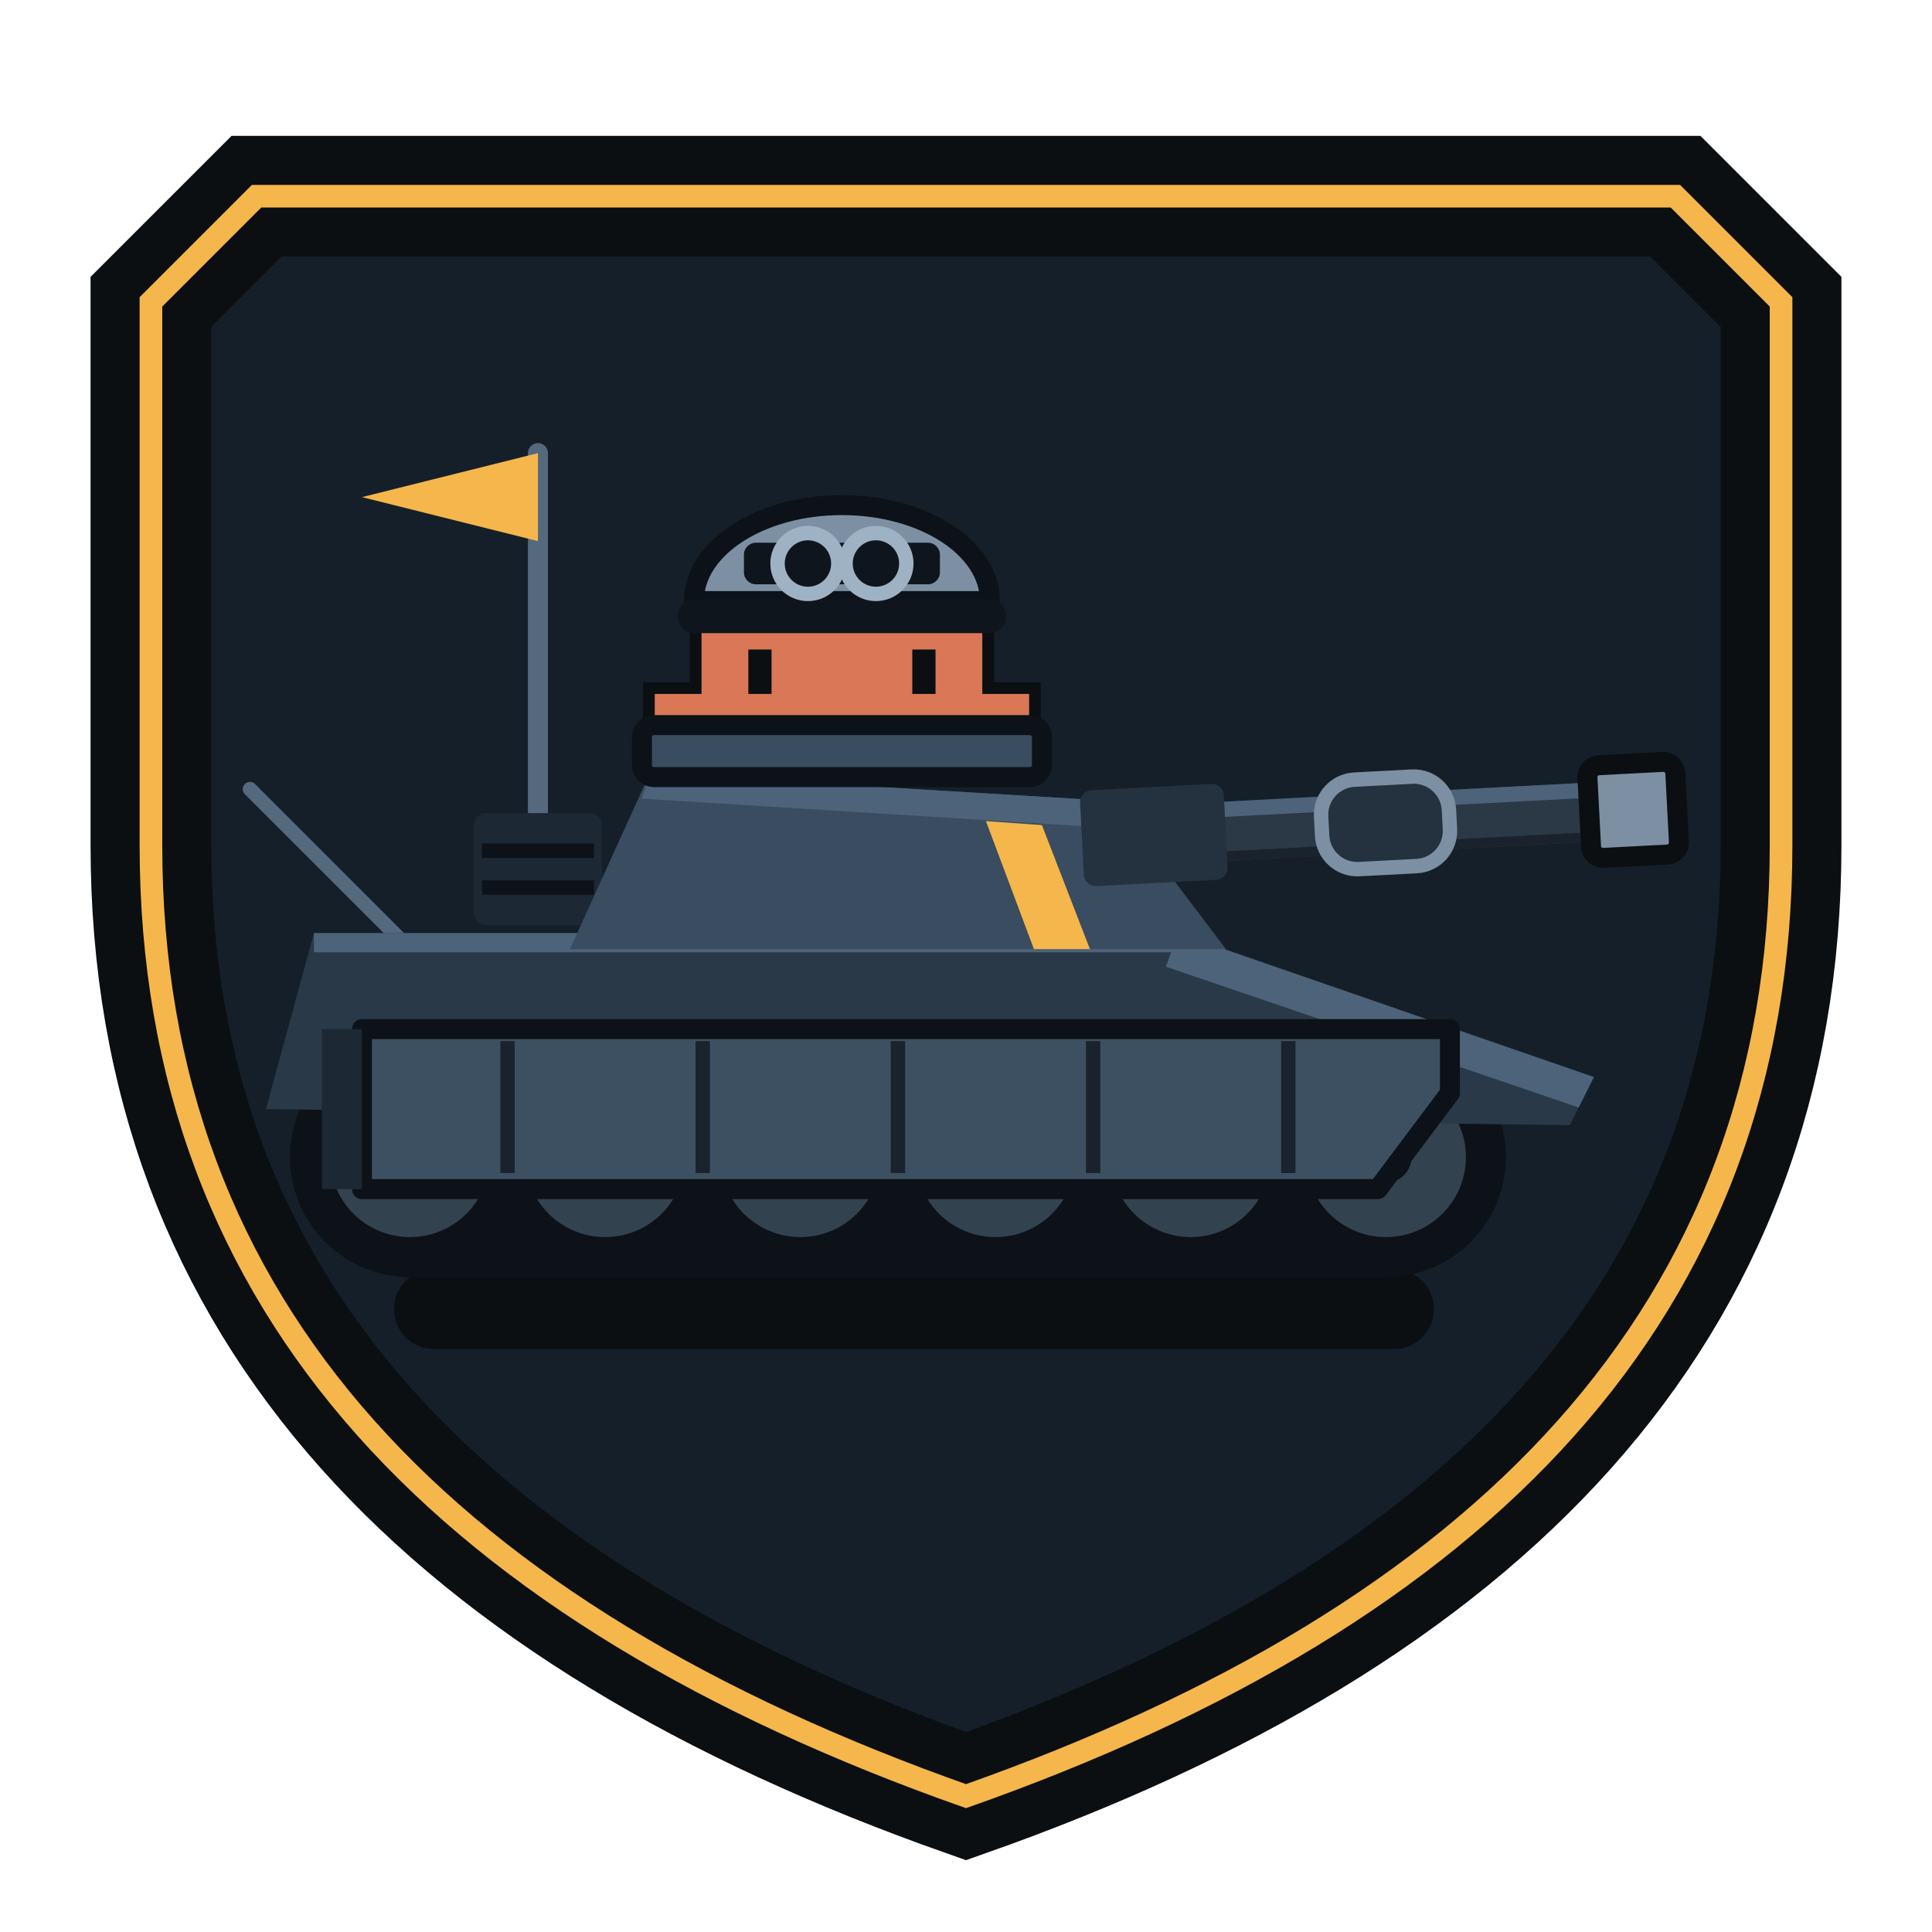
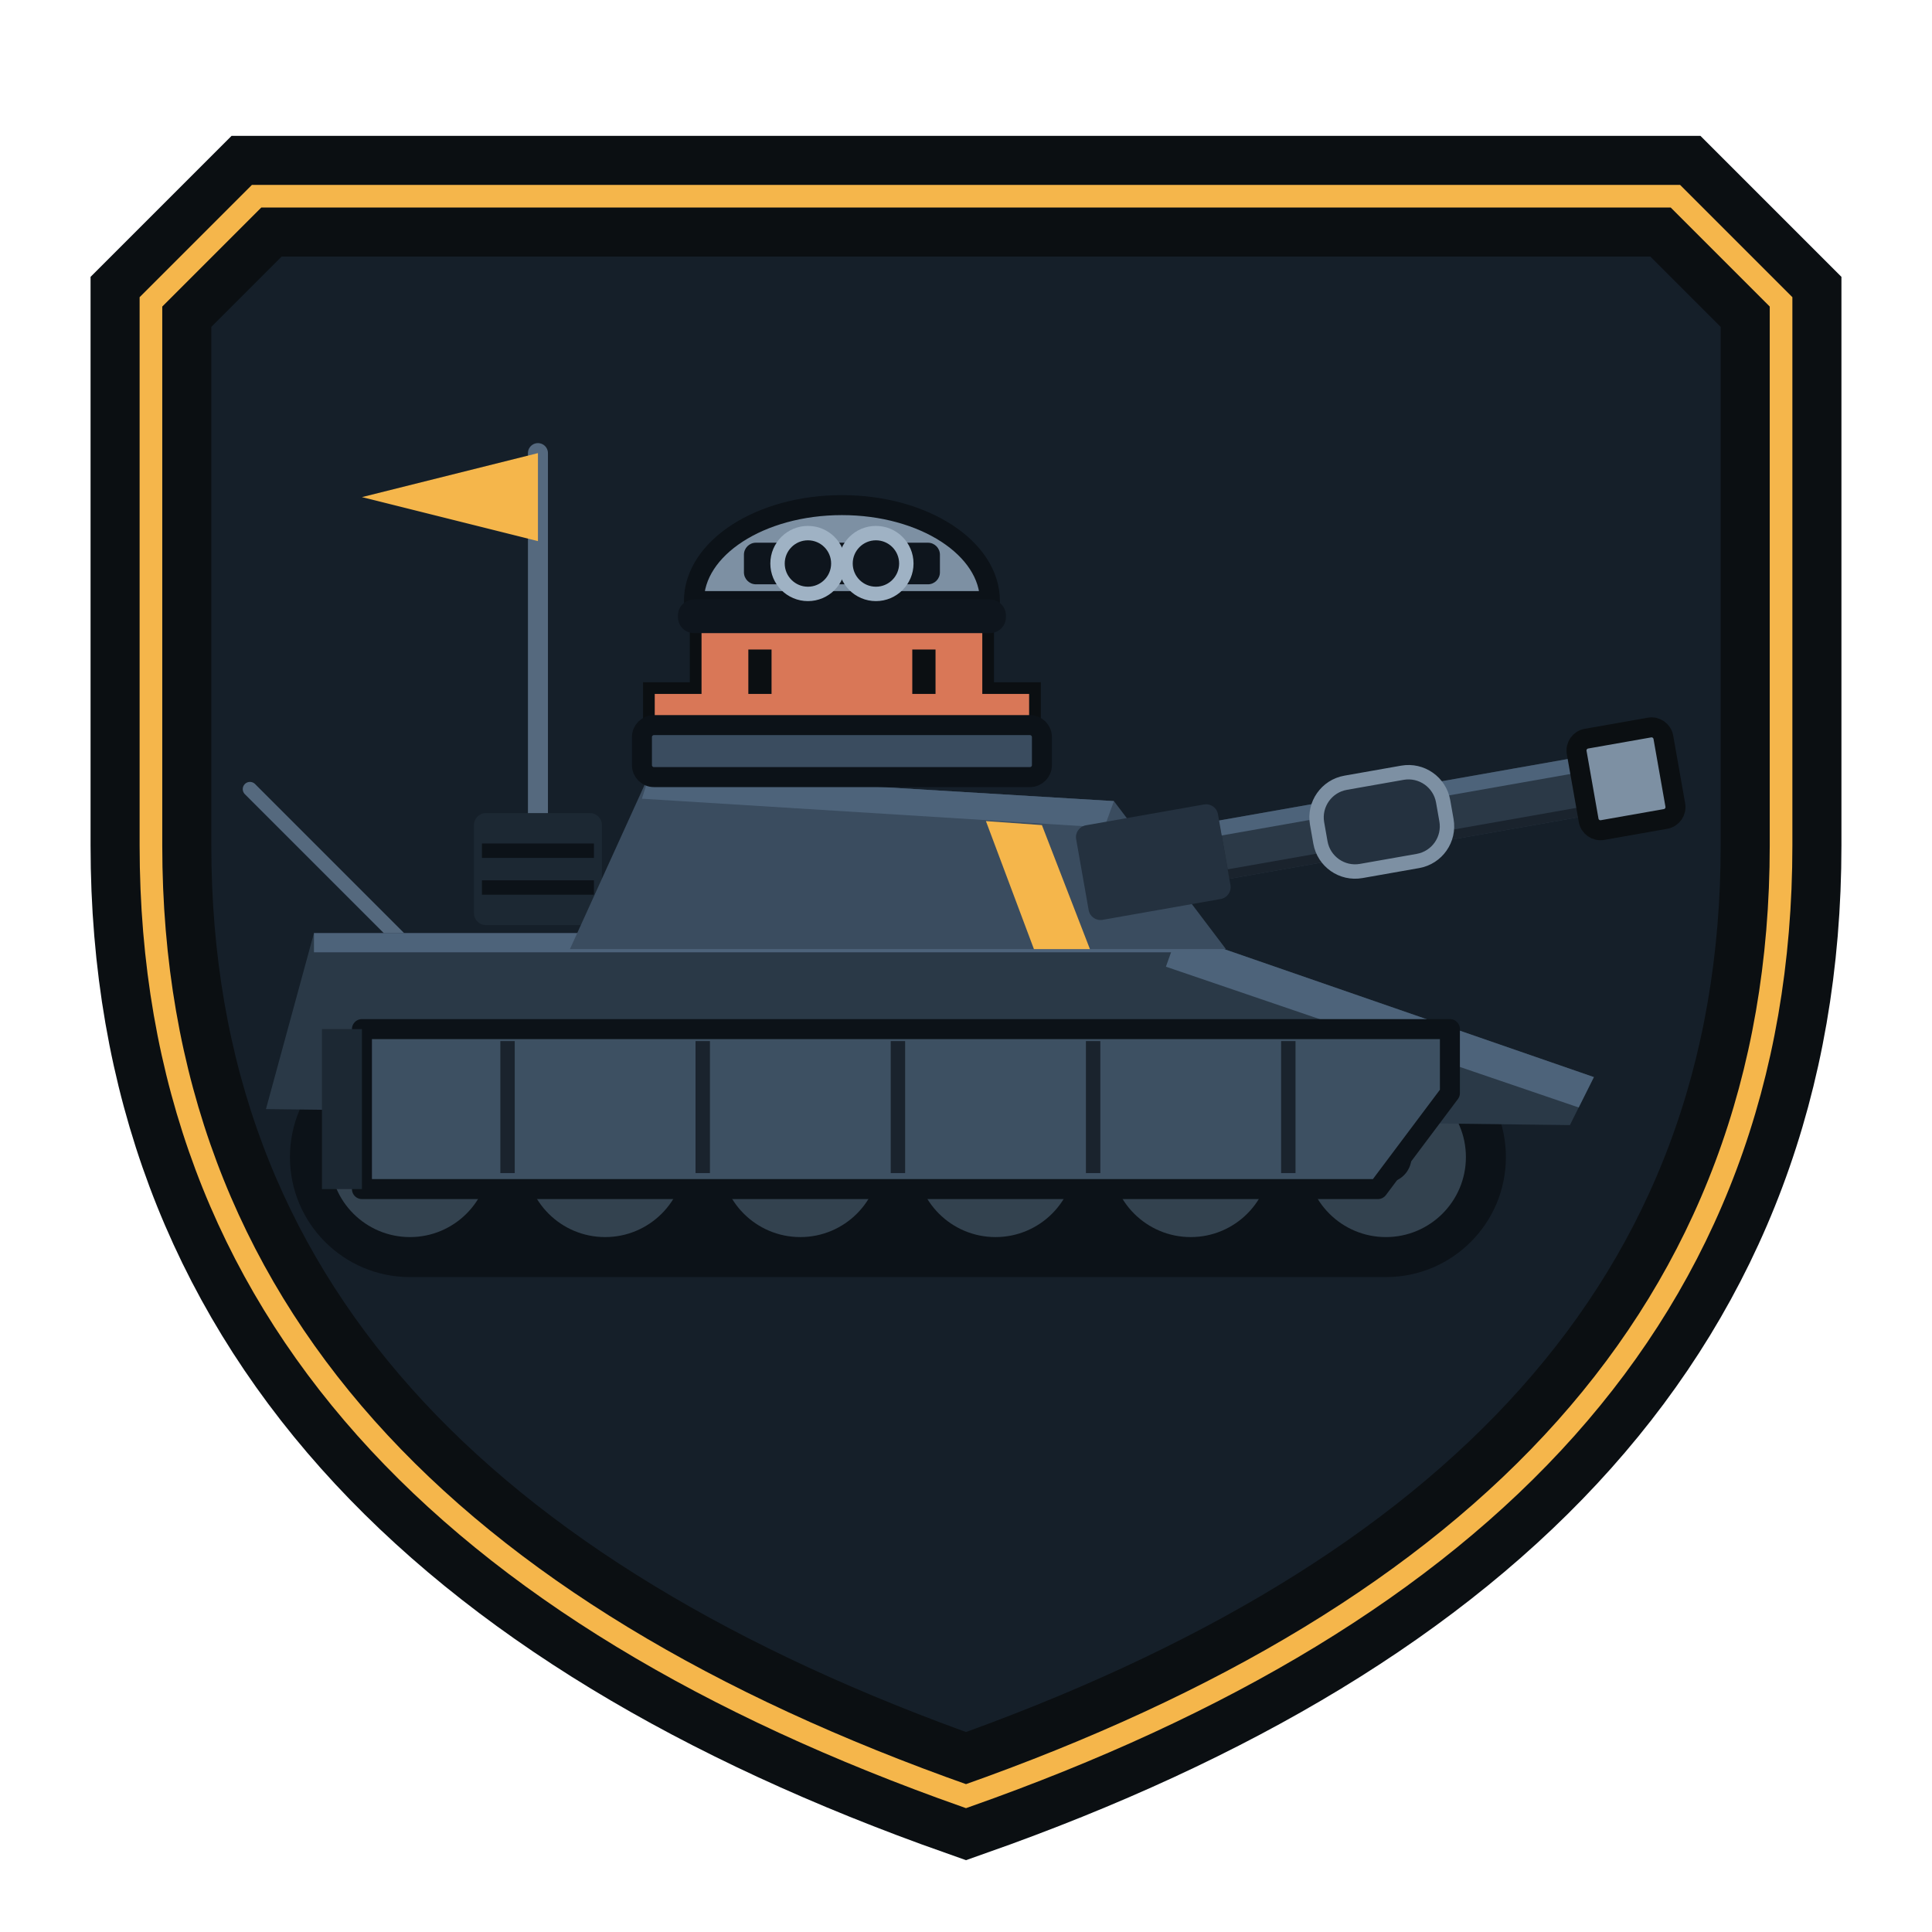
<svg xmlns="http://www.w3.org/2000/svg" viewBox="0 0 256 256" role="img" aria-label="Claude of Tanks — unit crest: Claude Code commander in a tank">
  <defs>
    <clipPath id="cotHatchClipC">
      <rect x="70" y="26" width="68" height="44" />
    </clipPath>
  </defs>
  <path d="M34 26 H222 L236 40 V112 C236 174 196 214 128 238 C60 214 20 174 20 112 V40 Z" fill="#151f29" stroke="#0b0f12" stroke-width="16" stroke-linejoin="miter" />
  <path d="M34 26 H222 L236 40 V112 C236 174 196 214 128 238 C60 214 20 174 20 112 V40 Z" fill="none" stroke="#f5b64b" stroke-width="3" />
  <g transform="translate(-0.8 24) scale(1.06)">
-     <rect x="50" y="136" width="130" height="10" rx="5" fill="#0b0f12" />
    <path d="M52 96 32 76" stroke="#55697e" stroke-width="1.8" stroke-linecap="round" fill="none" />
    <path d="M68 84V34" stroke="#55697e" stroke-width="2.5" stroke-linecap="round" fill="none" />
    <path d="M68 34 46 39.5 68 45Z" fill="#f5b64b" />
    <path d="M52 107h122a15 15 0 0 1 0 30H52a15 15 0 0 1 0-30Z" fill="#0c1218" />
    <g fill="#33424f">
      <circle cx="52" cy="122" r="10" />
      <circle cx="76.4" cy="122" r="10" />
      <circle cx="100.8" cy="122" r="10" />
      <circle cx="125.2" cy="122" r="10" />
      <circle cx="149.6" cy="122" r="10" />
      <circle cx="174" cy="122" r="10" />
    </g>
    <g fill="#0c1218">
      <circle cx="52" cy="122" r="3.2" />
      <circle cx="76.4" cy="122" r="3.2" />
      <circle cx="100.8" cy="122" r="3.2" />
      <circle cx="125.2" cy="122" r="3.2" />
      <circle cx="149.6" cy="122" r="3.2" />
      <circle cx="174" cy="122" r="3.2" />
    </g>
    <path d="M34 116 40 94h108l52 18-3 6Z" fill="#2a3947" />
    <path d="M148 94l52 18-1.9 3.8-51.6-17.6Z" fill="#4d637a" />
    <rect x="40" y="94" width="108" height="2.4" fill="#4d637a" />
    <path d="M46 106h136v8l-9 12H46Z" fill="#3d5062" stroke="#0c1218" stroke-width="2.5" stroke-linejoin="round" />
    <rect x="41" y="106" width="5" height="20" fill="#1c2833" />
    <g stroke="#1a232d" stroke-width="1.8">
      <path d="M64.2 107.5V124M88.6 107.5V124M113 107.5V124M137.4 107.5V124M161.8 107.5V124" />
    </g>
    <rect x="60" y="79" width="16" height="14" rx="1.5" fill="#1c2833" />
    <path d="M61 83.7h14M61 88.3h14" stroke="#0c1218" stroke-width="1.8" />
    <path d="M72 96 82 74l58 3.5L154 96Z" fill="#3a4c5f" />
    <path d="M82 74 140 77.5 138.8 80.8 81 77.2Z" fill="#4d637a" />
    <path d="M124 80l7 .5 6 15.5h-7Z" fill="#f5b64b" />
    <rect x="91" y="57" width="30" height="12" fill="#0c1218" />
    <g clip-path="url(#cotHatchClipC)">
      <path clip-rule="evenodd" fill-rule="evenodd" fill="#D97757" stroke="#0b0f12" stroke-width="1.5" paint-order="stroke" transform="translate(82.6 42.75) scale(1.95)" d="M20.998 10.949H24v3.102h-3v3.028h-1.487V20H18v-2.921h-1.487V20H15v-2.921H9V20H7.488v-2.921H6V20H4.487v-2.921H3V14.05H0V10.95h3V5h17.998v5.949zM6 10.949h1.488V8.102H6v2.847zm10.51 0H18V8.102h-1.49v2.847z" />
    </g>
    <rect x="81" y="68" width="50" height="6.5" rx="1.5" fill="#3a4c5f" stroke="#0c1218" stroke-width="2.5" />
    <path d="M87.5 52.5a18.5 12 0 0 1 37 0Z" fill="#7d90a3" stroke="#0c1218" stroke-width="2.5" stroke-linejoin="round" />
    <rect x="85.5" y="52.3" width="41" height="4.2" rx="2" fill="#0e151d" />
    <rect x="93.75" y="45.2" width="24.5" height="5.2" rx="1.5" fill="#0e151d" />
    <circle cx="101.75" cy="47.8" r="3.8" fill="#0e151d" stroke="#9fb2c4" stroke-width="1.8" />
    <circle cx="110.25" cy="47.8" r="3.8" fill="#0e151d" stroke="#9fb2c4" stroke-width="1.8" />
-     <g transform="rotate(-3 140 82)">
+     <g transform="translate(0 4) rotate(-10 140 82)">
      <rect x="136" y="76" width="18" height="12" rx="1.5" fill="#24313f" />
      <rect x="154" y="78.3" width="48" height="7.4" fill="#2b3947" />
      <rect x="154" y="78.3" width="48" height="1.9" fill="#4d637a" />
      <rect x="154" y="84.5" width="48" height="1.2" fill="#1a232d" />
      <rect x="166" y="76.4" width="16" height="11.2" rx="4.4" fill="#24313f" stroke="#7d90a3" stroke-width="1.8" />
      <rect x="199.5" y="76.2" width="11" height="11.6" rx="1.5" fill="#7d90a3" stroke="#0b0f12" stroke-width="2.5" />
    </g>
  </g>
</svg>
